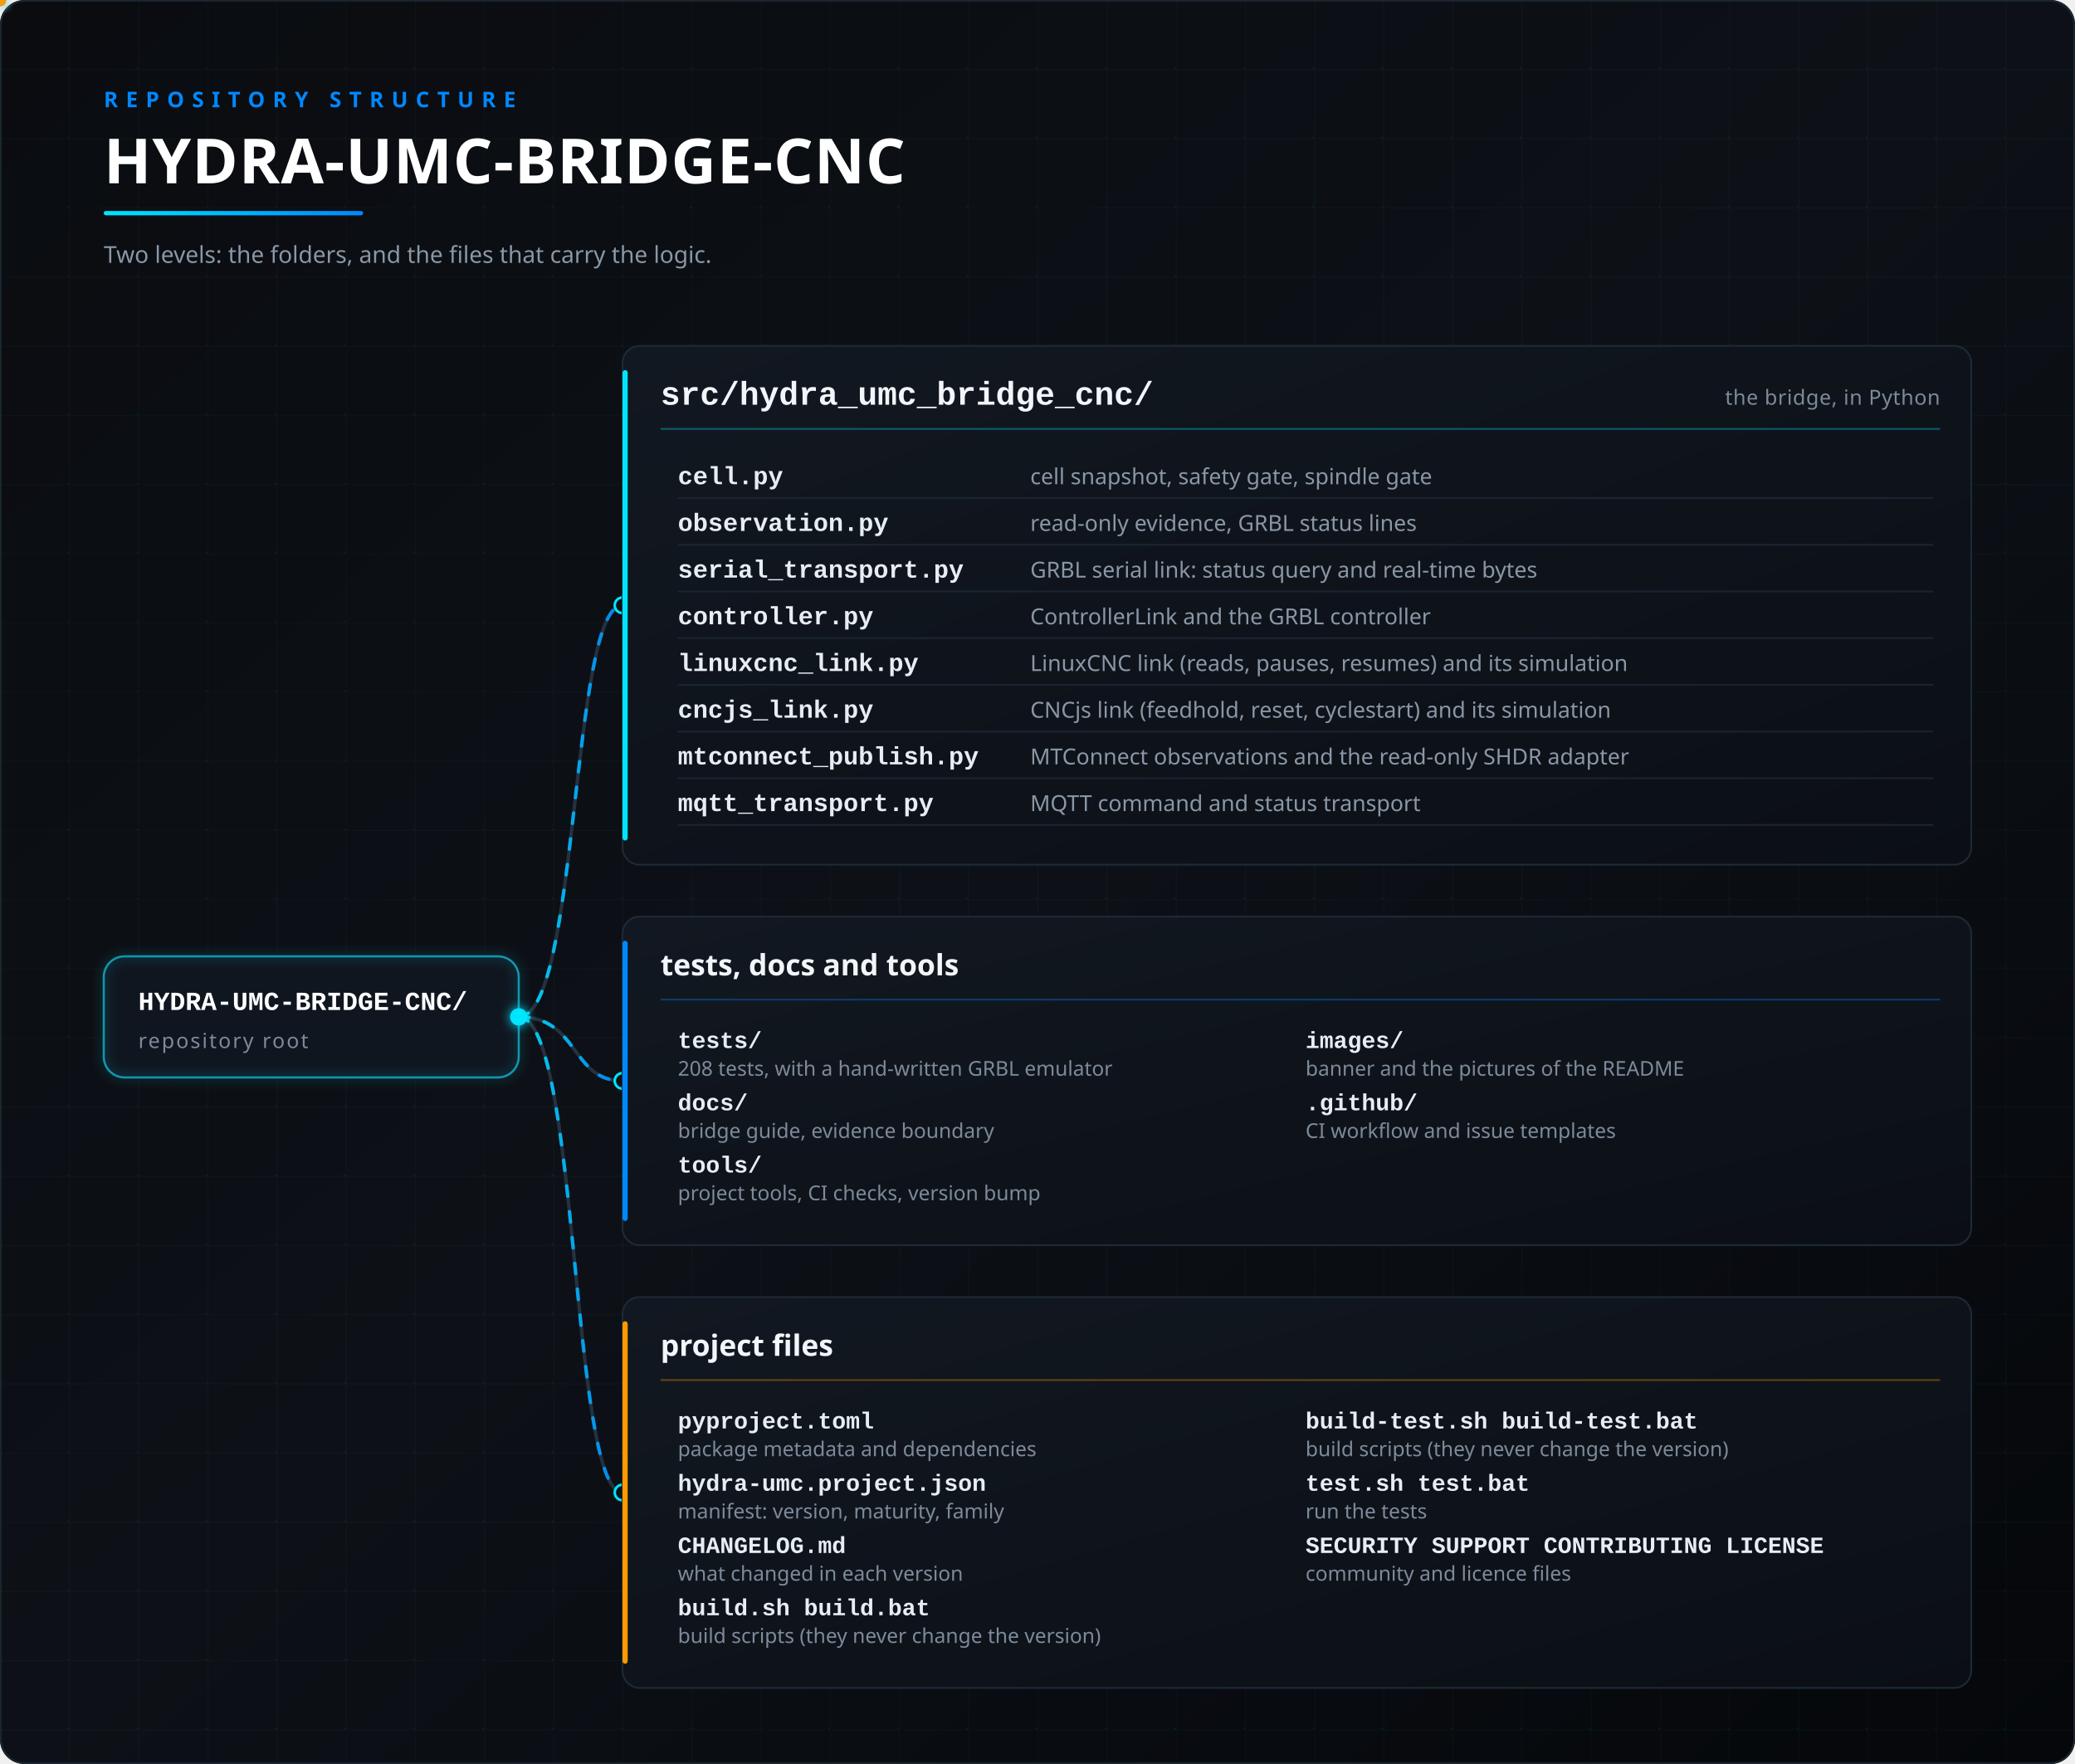
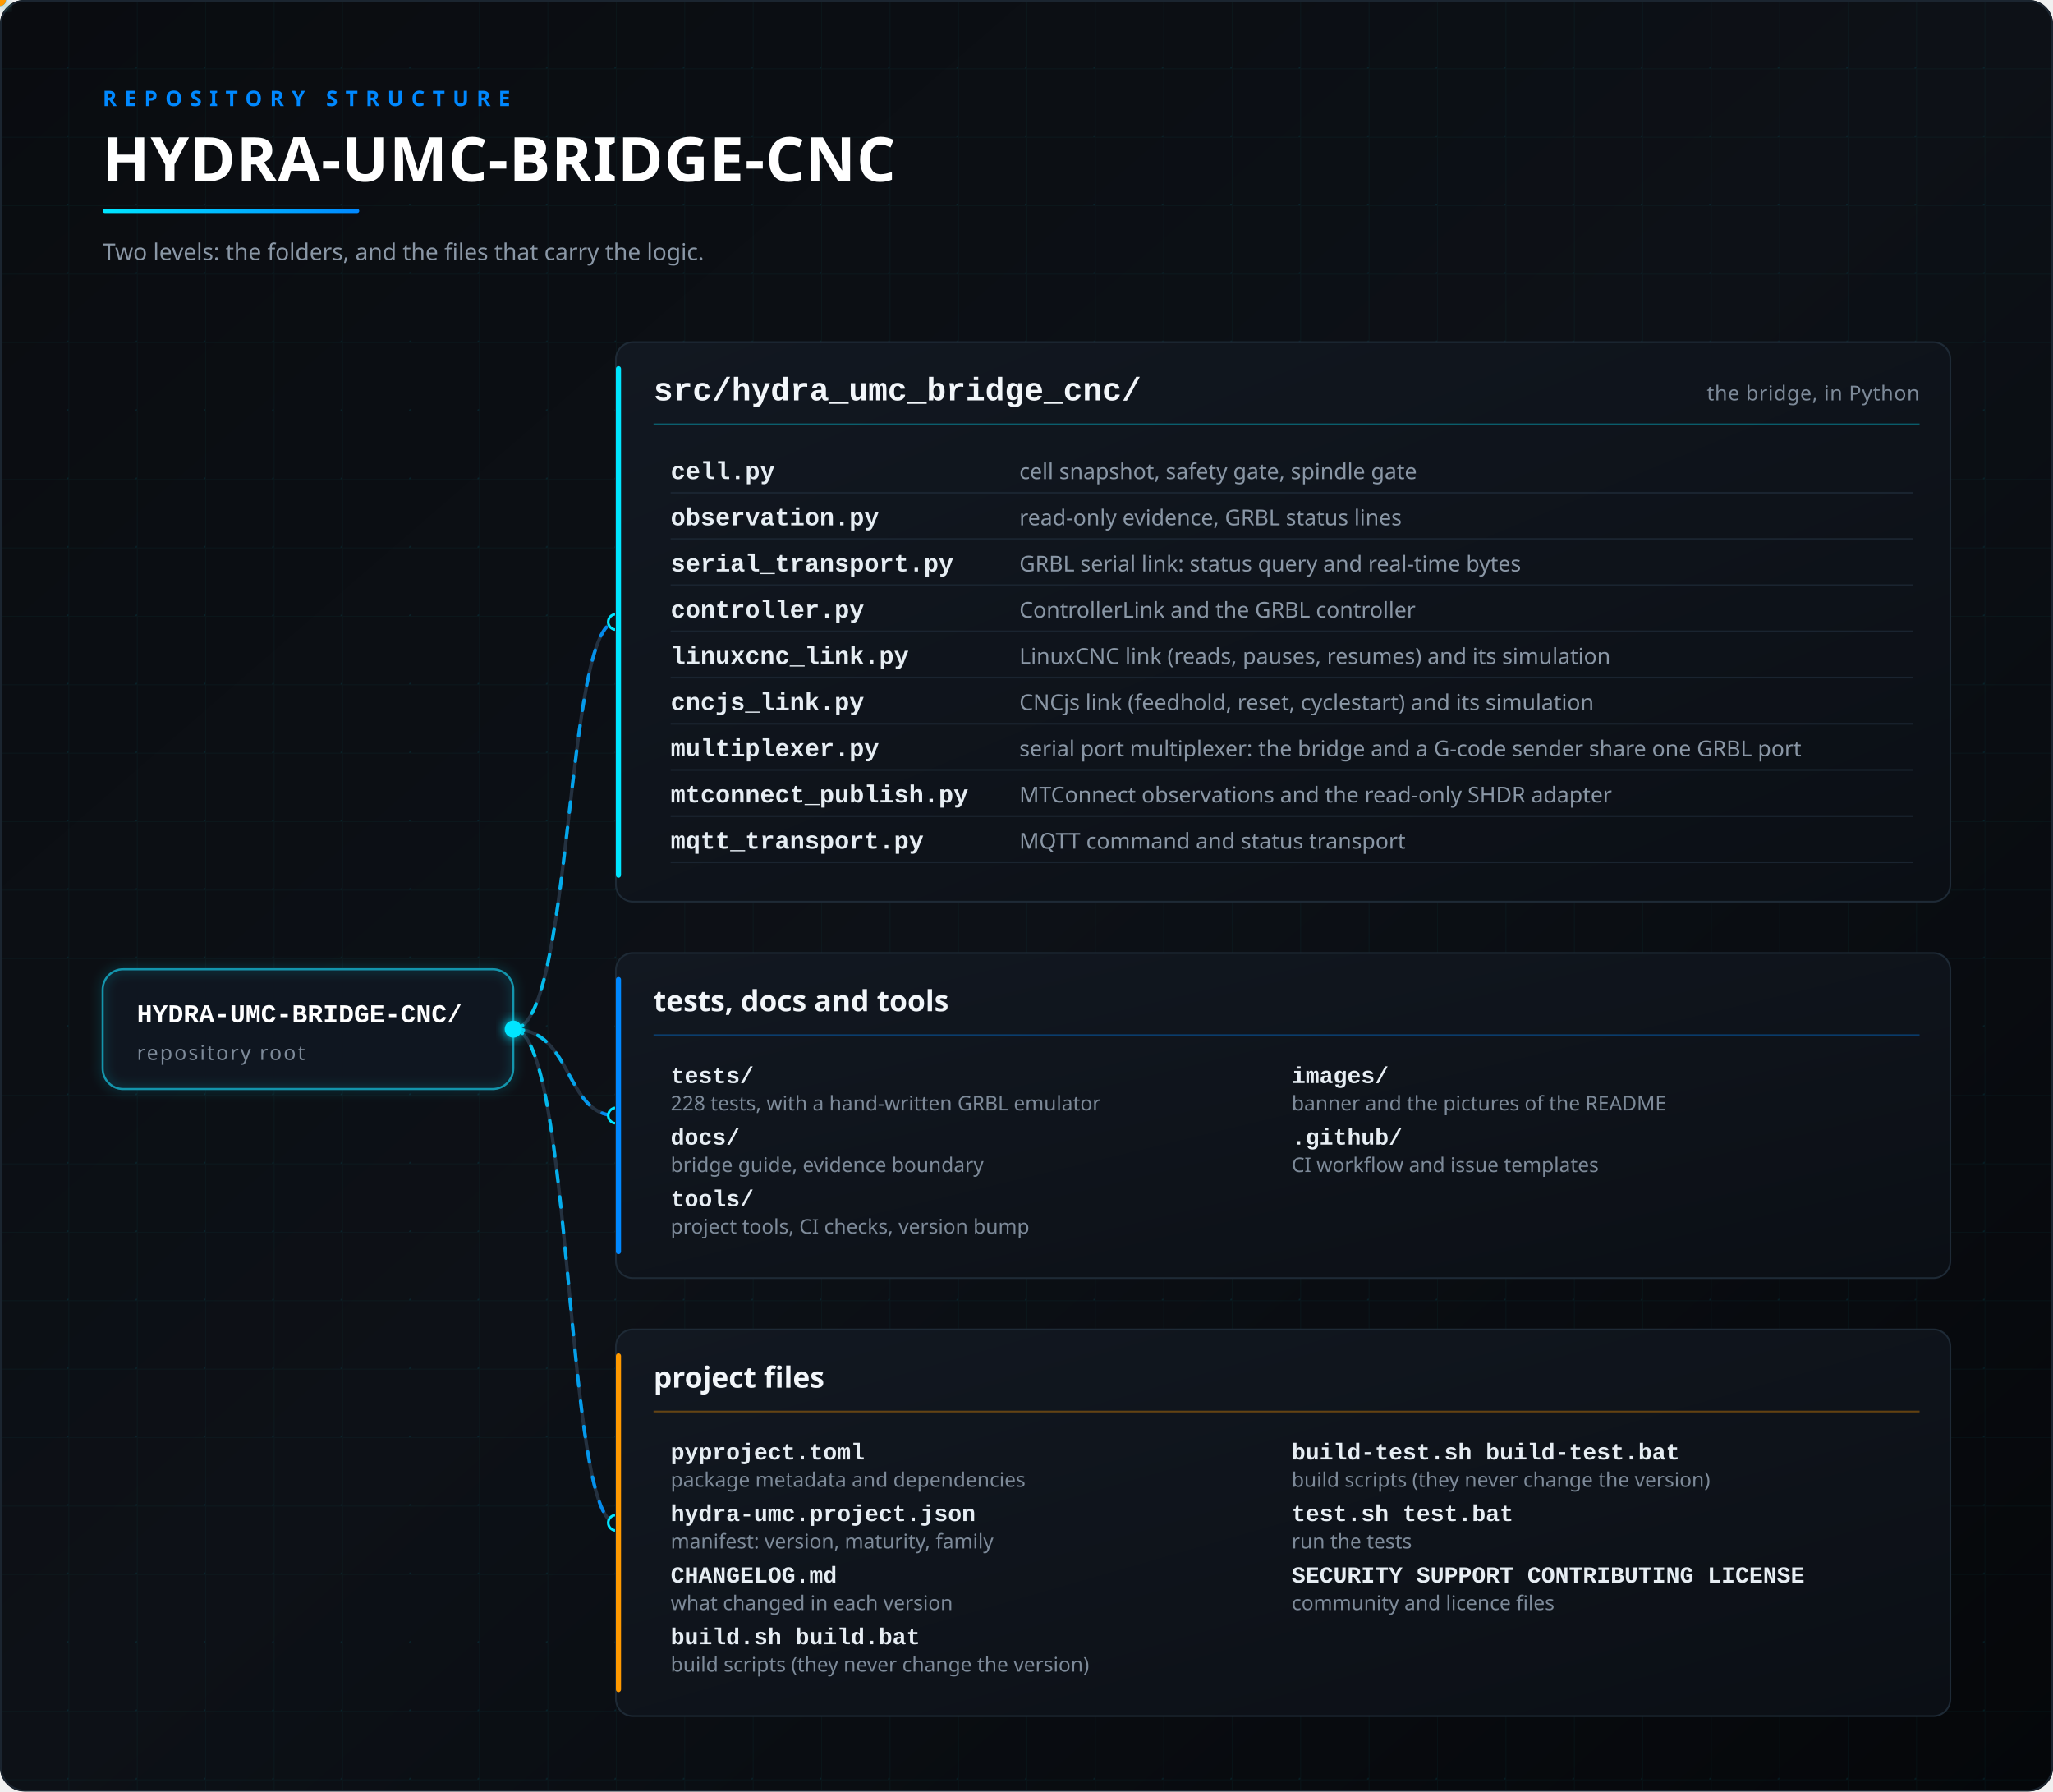
- <svg xmlns="http://www.w3.org/2000/svg" viewBox="0 0 1200 1020" width="100%" role="img" aria-labelledby="t d">
+ <svg xmlns="http://www.w3.org/2000/svg" viewBox="0 0 1200 1047" width="100%" role="img" aria-labelledby="t d">
  <defs>
    <linearGradient id="bg" x1="0" y1="0" x2="1" y2="1">
      <stop offset="0" stop-color="#0A0C10" />
      <stop offset="0.5" stop-color="#0D1117" />
      <stop offset="1" stop-color="#05070A" />
    </linearGradient>
    <linearGradient id="card" x1="0" y1="0" x2="1" y2="1">
      <stop offset="0" stop-color="#121821" />
      <stop offset="1" stop-color="#0B0F15" />
    </linearGradient>
    <linearGradient id="line" x1="0" y1="0" x2="1" y2="0">
      <stop offset="0" stop-color="#00E5FF" />
      <stop offset="1" stop-color="#0088FF" />
    </linearGradient>
    <filter id="glow" x="-50%" y="-50%" width="200%" height="200%">
      <feGaussianBlur stdDeviation="3" result="b" />
      <feMerge>
        <feMergeNode in="b" />
        <feMergeNode in="SourceGraphic" />
      </feMerge>
    </filter>
    <pattern id="grid" width="40" height="40" patternUnits="userSpaceOnUse">
      <path d="M40 0H0V40" fill="none" stroke="#00E5FF" stroke-opacity="0.035" />
      <circle cx="40" cy="40" r="1" fill="#00E5FF" fill-opacity="0.09" />
    </pattern>
  </defs>
-   <rect width="1200" height="1020" rx="14" fill="url(#bg)" />
-   <rect width="1200" height="1020" rx="14" fill="url(#grid)" />
-   <rect x="0.5" y="0.5" width="1199" height="1019" rx="14" fill="none" stroke="#1B2530" />
+   <rect width="1200" height="1047" rx="14" fill="url(#bg)" />
+   <rect width="1200" height="1047" rx="14" fill="url(#grid)" />
+   <rect x="0.5" y="0.5" width="1199" height="1046" rx="14" fill="none" stroke="#1B2530" />
  <text x="60" y="62" font-family="'Segoe UI','Noto Sans','Noto Sans CJK SC','Microsoft YaHei','Yu Gothic','Helvetica Neue',Helvetica,Arial,sans-serif" font-size="12.5" font-weight="600" fill="#0088FF" text-anchor="start" letter-spacing="4.5">REPOSITORY STRUCTURE</text>
  <text x="60" y="106" font-family="'Segoe UI','Noto Sans','Noto Sans CJK SC','Microsoft YaHei','Yu Gothic','Helvetica Neue',Helvetica,Arial,sans-serif" font-size="36" font-weight="700" fill="#FFFFFF" text-anchor="start" letter-spacing="0.5">HYDRA-UMC-BRIDGE-CNC</text>
  <rect x="60" y="122" width="150" height="2.5" rx="1.25" fill="url(#line)">
    <animate attributeName="width" values="40;150;150" keyTimes="0;0.4;1" dur="3s" repeatCount="indefinite" />
  </rect>
  <text x="60" y="152" font-family="'Segoe UI','Noto Sans','Noto Sans CJK SC','Microsoft YaHei','Yu Gothic','Helvetica Neue',Helvetica,Arial,sans-serif" font-size="13.5" font-weight="400" fill="#8A97A6" text-anchor="start">Two levels: the folders, and the files that carry the logic.</text>
-   <path id="c0" d="M300,588 C335,588 330,350 360,350" fill="none" stroke="#243140" stroke-width="2" />
-   <path d="M300,588 C335,588 330,350 360,350" fill="none" stroke="url(#line)" stroke-width="2" stroke-linecap="round" stroke-dasharray="6 9" opacity="0.9">
+   <path id="c0" d="M300,601.5 C335,601.5 330,363.5 360,363.5" fill="none" stroke="#243140" stroke-width="2" />
+   <path d="M300,601.5 C335,601.5 330,363.5 360,363.5" fill="none" stroke="url(#line)" stroke-width="2" stroke-linecap="round" stroke-dasharray="6 9" opacity="0.9">
    <animate attributeName="stroke-dashoffset" from="0" to="-30" dur="1.6s" repeatCount="indefinite" />
  </path>
-   <circle cx="360" cy="350" r="4.5" fill="#0D1117" stroke="#00E5FF" stroke-width="1.5" />
-   <path id="c1" d="M300,588 C335,588 330,625 360,625" fill="none" stroke="#243140" stroke-width="2" />
-   <path d="M300,588 C335,588 330,625 360,625" fill="none" stroke="url(#line)" stroke-width="2" stroke-linecap="round" stroke-dasharray="6 9" opacity="0.9">
+   <circle cx="360" cy="363.5" r="4.5" fill="#0D1117" stroke="#00E5FF" stroke-width="1.5" />
+   <path id="c1" d="M300,601.5 C335,601.5 330,652 360,652" fill="none" stroke="#243140" stroke-width="2" />
+   <path d="M300,601.5 C335,601.5 330,652 360,652" fill="none" stroke="url(#line)" stroke-width="2" stroke-linecap="round" stroke-dasharray="6 9" opacity="0.9">
    <animate attributeName="stroke-dashoffset" from="0" to="-30" dur="1.6s" repeatCount="indefinite" />
  </path>
-   <circle cx="360" cy="625" r="4.5" fill="#0D1117" stroke="#00E5FF" stroke-width="1.5" />
-   <path id="c2" d="M300,588 C335,588 330,863 360,863" fill="none" stroke="#243140" stroke-width="2" />
-   <path d="M300,588 C335,588 330,863 360,863" fill="none" stroke="url(#line)" stroke-width="2" stroke-linecap="round" stroke-dasharray="6 9" opacity="0.9">
+   <circle cx="360" cy="652" r="4.5" fill="#0D1117" stroke="#00E5FF" stroke-width="1.5" />
+   <path id="c2" d="M300,601.5 C335,601.5 330,890 360,890" fill="none" stroke="#243140" stroke-width="2" />
+   <path d="M300,601.5 C335,601.5 330,890 360,890" fill="none" stroke="url(#line)" stroke-width="2" stroke-linecap="round" stroke-dasharray="6 9" opacity="0.9">
    <animate attributeName="stroke-dashoffset" from="0" to="-30" dur="1.6s" repeatCount="indefinite" />
  </path>
-   <circle cx="360" cy="863" r="4.5" fill="#0D1117" stroke="#00E5FF" stroke-width="1.5" />
+   <circle cx="360" cy="890" r="4.5" fill="#0D1117" stroke="#00E5FF" stroke-width="1.5" />
  <circle r="3.5" fill="#00E5FF" filter="url(#glow)">
    <animateMotion dur="3.4s" repeatCount="indefinite">
      <mpath href="#c0" />
    </animateMotion>
  </circle>
  <circle r="3.5" fill="#0088FF" filter="url(#glow)">
    <animateMotion dur="4.2s" repeatCount="indefinite">
      <mpath href="#c1" />
    </animateMotion>
  </circle>
  <circle r="3.5" fill="#FF9900" filter="url(#glow)">
    <animateMotion dur="5.0s" repeatCount="indefinite">
      <mpath href="#c2" />
    </animateMotion>
  </circle>
-   <rect x="60" y="553" width="240" height="70" rx="12" fill="#0F1620" stroke="#2A3A4C" stroke-width="1.2" />
-   <rect x="60" y="553" width="240" height="70" rx="12" fill="none" stroke="#00E5FF" stroke-opacity="0.5" stroke-width="1.2" filter="url(#glow)">
+   <rect x="60" y="566.5" width="240" height="70" rx="12" fill="#0F1620" stroke="#2A3A4C" stroke-width="1.2" />
+   <rect x="60" y="566.5" width="240" height="70" rx="12" fill="none" stroke="#00E5FF" stroke-opacity="0.5" stroke-width="1.2" filter="url(#glow)">
    <animate attributeName="stroke-opacity" values="0.15;0.6;0.15" dur="3.6s" repeatCount="indefinite" />
  </rect>
-   <text x="80" y="584" font-family="'JetBrains Mono','Cascadia Code','SFMono-Regular',Consolas,'Liberation Mono',monospace" font-size="15.1" font-weight="700" fill="#FFFFFF" text-anchor="start">HYDRA-UMC-BRIDGE-CNC/</text>
-   <text x="80" y="606" font-family="'Segoe UI','Noto Sans','Noto Sans CJK SC','Microsoft YaHei','Yu Gothic','Helvetica Neue',Helvetica,Arial,sans-serif" font-size="12" font-weight="400" fill="#7D8A99" text-anchor="start" letter-spacing="1">repository root</text>
-   <circle cx="300" cy="588" r="5" fill="#00E5FF" filter="url(#glow)" />
-   <rect x="360" y="200" width="780" height="300" rx="10" fill="url(#card)" stroke="#1E2A36" stroke-width="1" />
-   <rect x="360" y="214" width="3" height="272" rx="1.5" fill="#00E5FF">
+   <text x="80" y="597.5" font-family="'JetBrains Mono','Cascadia Code','SFMono-Regular',Consolas,'Liberation Mono',monospace" font-size="15.1" font-weight="700" fill="#FFFFFF" text-anchor="start">HYDRA-UMC-BRIDGE-CNC/</text>
+   <text x="80" y="619.5" font-family="'Segoe UI','Noto Sans','Noto Sans CJK SC','Microsoft YaHei','Yu Gothic','Helvetica Neue',Helvetica,Arial,sans-serif" font-size="12" font-weight="400" fill="#7D8A99" text-anchor="start" letter-spacing="1">repository root</text>
+   <circle cx="300" cy="601.5" r="5" fill="#00E5FF" filter="url(#glow)" />
+   <rect x="360" y="200" width="780" height="327" rx="10" fill="url(#card)" stroke="#1E2A36" stroke-width="1" />
+   <rect x="360" y="214" width="3" height="299" rx="1.5" fill="#00E5FF">
    <animate attributeName="opacity" values="0.55;1;0.55" dur="4s" begin="0s" repeatCount="indefinite" />
  </rect>
  <text x="382" y="234" font-family="'JetBrains Mono','Cascadia Code','SFMono-Regular',Consolas,'Liberation Mono',monospace" font-size="19" font-weight="700" fill="#F2F6FA" text-anchor="start">src/hydra_umc_bridge_cnc/</text>
  <text x="1122" y="234" font-family="'Segoe UI','Noto Sans','Noto Sans CJK SC','Microsoft YaHei','Yu Gothic','Helvetica Neue',Helvetica,Arial,sans-serif" font-size="12" font-weight="400" fill="#7D8A99" text-anchor="end" letter-spacing="0.3">the bridge, in Python</text>
  <line x1="382" y1="248" x2="1122" y2="248" stroke="#00E5FF" stroke-opacity="0.35" stroke-width="1" />
  <text x="392" y="280" font-family="'JetBrains Mono','Cascadia Code','SFMono-Regular',Consolas,'Liberation Mono',monospace" font-size="14.5" font-weight="600" fill="#E6EDF3" text-anchor="start">cell.py</text>
  <text x="595.8" y="280" font-family="'Segoe UI','Noto Sans','Noto Sans CJK SC','Microsoft YaHei','Yu Gothic','Helvetica Neue',Helvetica,Arial,sans-serif" font-size="12.8" font-weight="400" fill="#8A97A6" text-anchor="start">cell snapshot, safety gate, spindle gate</text>
  <line x1="392" y1="288" x2="1118" y2="288" stroke="#1A2430" stroke-width="1" />
  <text x="392" y="307" font-family="'JetBrains Mono','Cascadia Code','SFMono-Regular',Consolas,'Liberation Mono',monospace" font-size="14.5" font-weight="600" fill="#E6EDF3" text-anchor="start">observation.py</text>
  <text x="595.8" y="307" font-family="'Segoe UI','Noto Sans','Noto Sans CJK SC','Microsoft YaHei','Yu Gothic','Helvetica Neue',Helvetica,Arial,sans-serif" font-size="12.8" font-weight="400" fill="#8A97A6" text-anchor="start">read-only evidence, GRBL status lines</text>
  <line x1="392" y1="315" x2="1118" y2="315" stroke="#1A2430" stroke-width="1" />
  <text x="392" y="334" font-family="'JetBrains Mono','Cascadia Code','SFMono-Regular',Consolas,'Liberation Mono',monospace" font-size="14.5" font-weight="600" fill="#E6EDF3" text-anchor="start">serial_transport.py</text>
  <text x="595.8" y="334" font-family="'Segoe UI','Noto Sans','Noto Sans CJK SC','Microsoft YaHei','Yu Gothic','Helvetica Neue',Helvetica,Arial,sans-serif" font-size="12.8" font-weight="400" fill="#8A97A6" text-anchor="start">GRBL serial link: status query and real-time bytes</text>
  <line x1="392" y1="342" x2="1118" y2="342" stroke="#1A2430" stroke-width="1" />
  <text x="392" y="361" font-family="'JetBrains Mono','Cascadia Code','SFMono-Regular',Consolas,'Liberation Mono',monospace" font-size="14.5" font-weight="600" fill="#E6EDF3" text-anchor="start">controller.py</text>
  <text x="595.8" y="361" font-family="'Segoe UI','Noto Sans','Noto Sans CJK SC','Microsoft YaHei','Yu Gothic','Helvetica Neue',Helvetica,Arial,sans-serif" font-size="12.8" font-weight="400" fill="#8A97A6" text-anchor="start">ControllerLink and the GRBL controller</text>
  <line x1="392" y1="369" x2="1118" y2="369" stroke="#1A2430" stroke-width="1" />
  <text x="392" y="388" font-family="'JetBrains Mono','Cascadia Code','SFMono-Regular',Consolas,'Liberation Mono',monospace" font-size="14.5" font-weight="600" fill="#E6EDF3" text-anchor="start">linuxcnc_link.py</text>
  <text x="595.8" y="388" font-family="'Segoe UI','Noto Sans','Noto Sans CJK SC','Microsoft YaHei','Yu Gothic','Helvetica Neue',Helvetica,Arial,sans-serif" font-size="12.8" font-weight="400" fill="#8A97A6" text-anchor="start">LinuxCNC link (reads, pauses, resumes) and its simulation</text>
  <line x1="392" y1="396" x2="1118" y2="396" stroke="#1A2430" stroke-width="1" />
  <text x="392" y="415" font-family="'JetBrains Mono','Cascadia Code','SFMono-Regular',Consolas,'Liberation Mono',monospace" font-size="14.5" font-weight="600" fill="#E6EDF3" text-anchor="start">cncjs_link.py</text>
  <text x="595.8" y="415" font-family="'Segoe UI','Noto Sans','Noto Sans CJK SC','Microsoft YaHei','Yu Gothic','Helvetica Neue',Helvetica,Arial,sans-serif" font-size="12.8" font-weight="400" fill="#8A97A6" text-anchor="start">CNCjs link (feedhold, reset, cyclestart) and its simulation</text>
  <line x1="392" y1="423" x2="1118" y2="423" stroke="#1A2430" stroke-width="1" />
-   <text x="392" y="442" font-family="'JetBrains Mono','Cascadia Code','SFMono-Regular',Consolas,'Liberation Mono',monospace" font-size="14.5" font-weight="600" fill="#E6EDF3" text-anchor="start">mtconnect_publish.py</text>
-   <text x="595.8" y="442" font-family="'Segoe UI','Noto Sans','Noto Sans CJK SC','Microsoft YaHei','Yu Gothic','Helvetica Neue',Helvetica,Arial,sans-serif" font-size="12.8" font-weight="400" fill="#8A97A6" text-anchor="start">MTConnect observations and the read-only SHDR adapter</text>
+   <text x="392" y="442" font-family="'JetBrains Mono','Cascadia Code','SFMono-Regular',Consolas,'Liberation Mono',monospace" font-size="14.5" font-weight="600" fill="#E6EDF3" text-anchor="start">multiplexer.py</text>
+   <text x="595.8" y="442" font-family="'Segoe UI','Noto Sans','Noto Sans CJK SC','Microsoft YaHei','Yu Gothic','Helvetica Neue',Helvetica,Arial,sans-serif" font-size="12.8" font-weight="400" fill="#8A97A6" text-anchor="start">serial port multiplexer: the bridge and a G-code sender share one GRBL port</text>
  <line x1="392" y1="450" x2="1118" y2="450" stroke="#1A2430" stroke-width="1" />
-   <text x="392" y="469" font-family="'JetBrains Mono','Cascadia Code','SFMono-Regular',Consolas,'Liberation Mono',monospace" font-size="14.5" font-weight="600" fill="#E6EDF3" text-anchor="start">mqtt_transport.py</text>
-   <text x="595.8" y="469" font-family="'Segoe UI','Noto Sans','Noto Sans CJK SC','Microsoft YaHei','Yu Gothic','Helvetica Neue',Helvetica,Arial,sans-serif" font-size="12.8" font-weight="400" fill="#8A97A6" text-anchor="start">MQTT command and status transport</text>
+   <text x="392" y="469" font-family="'JetBrains Mono','Cascadia Code','SFMono-Regular',Consolas,'Liberation Mono',monospace" font-size="14.5" font-weight="600" fill="#E6EDF3" text-anchor="start">mtconnect_publish.py</text>
+   <text x="595.8" y="469" font-family="'Segoe UI','Noto Sans','Noto Sans CJK SC','Microsoft YaHei','Yu Gothic','Helvetica Neue',Helvetica,Arial,sans-serif" font-size="12.8" font-weight="400" fill="#8A97A6" text-anchor="start">MTConnect observations and the read-only SHDR adapter</text>
  <line x1="392" y1="477" x2="1118" y2="477" stroke="#1A2430" stroke-width="1" />
-   <rect x="360" y="530" width="780" height="190" rx="10" fill="url(#card)" stroke="#1E2A36" stroke-width="1" />
-   <rect x="360" y="544" width="3" height="162" rx="1.5" fill="#0088FF">
+   <text x="392" y="496" font-family="'JetBrains Mono','Cascadia Code','SFMono-Regular',Consolas,'Liberation Mono',monospace" font-size="14.5" font-weight="600" fill="#E6EDF3" text-anchor="start">mqtt_transport.py</text>
+   <text x="595.8" y="496" font-family="'Segoe UI','Noto Sans','Noto Sans CJK SC','Microsoft YaHei','Yu Gothic','Helvetica Neue',Helvetica,Arial,sans-serif" font-size="12.8" font-weight="400" fill="#8A97A6" text-anchor="start">MQTT command and status transport</text>
+   <line x1="392" y1="504" x2="1118" y2="504" stroke="#1A2430" stroke-width="1" />
+   <rect x="360" y="557" width="780" height="190" rx="10" fill="url(#card)" stroke="#1E2A36" stroke-width="1" />
+   <rect x="360" y="571" width="3" height="162" rx="1.5" fill="#0088FF">
    <animate attributeName="opacity" values="0.55;1;0.55" dur="4s" begin="0.6s" repeatCount="indefinite" />
  </rect>
-   <text x="382" y="564" font-family="'Segoe UI','Noto Sans','Noto Sans CJK SC','Microsoft YaHei','Yu Gothic','Helvetica Neue',Helvetica,Arial,sans-serif" font-size="17" font-weight="700" fill="#F2F6FA" text-anchor="start">tests, docs and tools</text>
-   <line x1="382" y1="578" x2="1122" y2="578" stroke="#0088FF" stroke-opacity="0.35" stroke-width="1" />
-   <text x="392" y="606" font-family="'JetBrains Mono','Cascadia Code','SFMono-Regular',Consolas,'Liberation Mono',monospace" font-size="13.5" font-weight="600" fill="#E6EDF3" text-anchor="start">tests/</text>
-   <text x="392" y="622" font-family="'Segoe UI','Noto Sans','Noto Sans CJK SC','Microsoft YaHei','Yu Gothic','Helvetica Neue',Helvetica,Arial,sans-serif" font-size="11.8" font-weight="400" fill="#7D8A99" text-anchor="start">208 tests, with a hand-written GRBL emulator</text>
-   <text x="392" y="642" font-family="'JetBrains Mono','Cascadia Code','SFMono-Regular',Consolas,'Liberation Mono',monospace" font-size="13.5" font-weight="600" fill="#E6EDF3" text-anchor="start">docs/</text>
-   <text x="392" y="658" font-family="'Segoe UI','Noto Sans','Noto Sans CJK SC','Microsoft YaHei','Yu Gothic','Helvetica Neue',Helvetica,Arial,sans-serif" font-size="11.8" font-weight="400" fill="#7D8A99" text-anchor="start">bridge guide, evidence boundary</text>
-   <text x="392" y="678" font-family="'JetBrains Mono','Cascadia Code','SFMono-Regular',Consolas,'Liberation Mono',monospace" font-size="13.5" font-weight="600" fill="#E6EDF3" text-anchor="start">tools/</text>
-   <text x="392" y="694" font-family="'Segoe UI','Noto Sans','Noto Sans CJK SC','Microsoft YaHei','Yu Gothic','Helvetica Neue',Helvetica,Arial,sans-serif" font-size="11.8" font-weight="400" fill="#7D8A99" text-anchor="start">project tools, CI checks, version bump</text>
-   <text x="755" y="606" font-family="'JetBrains Mono','Cascadia Code','SFMono-Regular',Consolas,'Liberation Mono',monospace" font-size="13.5" font-weight="600" fill="#E6EDF3" text-anchor="start">images/</text>
-   <text x="755" y="622" font-family="'Segoe UI','Noto Sans','Noto Sans CJK SC','Microsoft YaHei','Yu Gothic','Helvetica Neue',Helvetica,Arial,sans-serif" font-size="11.8" font-weight="400" fill="#7D8A99" text-anchor="start">banner and the pictures of the README</text>
-   <text x="755" y="642" font-family="'JetBrains Mono','Cascadia Code','SFMono-Regular',Consolas,'Liberation Mono',monospace" font-size="13.5" font-weight="600" fill="#E6EDF3" text-anchor="start">.github/</text>
-   <text x="755" y="658" font-family="'Segoe UI','Noto Sans','Noto Sans CJK SC','Microsoft YaHei','Yu Gothic','Helvetica Neue',Helvetica,Arial,sans-serif" font-size="11.8" font-weight="400" fill="#7D8A99" text-anchor="start">CI workflow and issue templates</text>
-   <rect x="360" y="750" width="780" height="226" rx="10" fill="url(#card)" stroke="#1E2A36" stroke-width="1" />
-   <rect x="360" y="764" width="3" height="198" rx="1.5" fill="#FF9900">
+   <text x="382" y="591" font-family="'Segoe UI','Noto Sans','Noto Sans CJK SC','Microsoft YaHei','Yu Gothic','Helvetica Neue',Helvetica,Arial,sans-serif" font-size="17" font-weight="700" fill="#F2F6FA" text-anchor="start">tests, docs and tools</text>
+   <line x1="382" y1="605" x2="1122" y2="605" stroke="#0088FF" stroke-opacity="0.35" stroke-width="1" />
+   <text x="392" y="633" font-family="'JetBrains Mono','Cascadia Code','SFMono-Regular',Consolas,'Liberation Mono',monospace" font-size="13.5" font-weight="600" fill="#E6EDF3" text-anchor="start">tests/</text>
+   <text x="392" y="649" font-family="'Segoe UI','Noto Sans','Noto Sans CJK SC','Microsoft YaHei','Yu Gothic','Helvetica Neue',Helvetica,Arial,sans-serif" font-size="11.8" font-weight="400" fill="#7D8A99" text-anchor="start">228 tests, with a hand-written GRBL emulator</text>
+   <text x="392" y="669" font-family="'JetBrains Mono','Cascadia Code','SFMono-Regular',Consolas,'Liberation Mono',monospace" font-size="13.5" font-weight="600" fill="#E6EDF3" text-anchor="start">docs/</text>
+   <text x="392" y="685" font-family="'Segoe UI','Noto Sans','Noto Sans CJK SC','Microsoft YaHei','Yu Gothic','Helvetica Neue',Helvetica,Arial,sans-serif" font-size="11.8" font-weight="400" fill="#7D8A99" text-anchor="start">bridge guide, evidence boundary</text>
+   <text x="392" y="705" font-family="'JetBrains Mono','Cascadia Code','SFMono-Regular',Consolas,'Liberation Mono',monospace" font-size="13.5" font-weight="600" fill="#E6EDF3" text-anchor="start">tools/</text>
+   <text x="392" y="721" font-family="'Segoe UI','Noto Sans','Noto Sans CJK SC','Microsoft YaHei','Yu Gothic','Helvetica Neue',Helvetica,Arial,sans-serif" font-size="11.8" font-weight="400" fill="#7D8A99" text-anchor="start">project tools, CI checks, version bump</text>
+   <text x="755" y="633" font-family="'JetBrains Mono','Cascadia Code','SFMono-Regular',Consolas,'Liberation Mono',monospace" font-size="13.5" font-weight="600" fill="#E6EDF3" text-anchor="start">images/</text>
+   <text x="755" y="649" font-family="'Segoe UI','Noto Sans','Noto Sans CJK SC','Microsoft YaHei','Yu Gothic','Helvetica Neue',Helvetica,Arial,sans-serif" font-size="11.8" font-weight="400" fill="#7D8A99" text-anchor="start">banner and the pictures of the README</text>
+   <text x="755" y="669" font-family="'JetBrains Mono','Cascadia Code','SFMono-Regular',Consolas,'Liberation Mono',monospace" font-size="13.5" font-weight="600" fill="#E6EDF3" text-anchor="start">.github/</text>
+   <text x="755" y="685" font-family="'Segoe UI','Noto Sans','Noto Sans CJK SC','Microsoft YaHei','Yu Gothic','Helvetica Neue',Helvetica,Arial,sans-serif" font-size="11.8" font-weight="400" fill="#7D8A99" text-anchor="start">CI workflow and issue templates</text>
+   <rect x="360" y="777" width="780" height="226" rx="10" fill="url(#card)" stroke="#1E2A36" stroke-width="1" />
+   <rect x="360" y="791" width="3" height="198" rx="1.5" fill="#FF9900">
    <animate attributeName="opacity" values="0.55;1;0.55" dur="4s" begin="1.2s" repeatCount="indefinite" />
  </rect>
-   <text x="382" y="784" font-family="'Segoe UI','Noto Sans','Noto Sans CJK SC','Microsoft YaHei','Yu Gothic','Helvetica Neue',Helvetica,Arial,sans-serif" font-size="17" font-weight="700" fill="#F2F6FA" text-anchor="start">project files</text>
-   <line x1="382" y1="798" x2="1122" y2="798" stroke="#FF9900" stroke-opacity="0.35" stroke-width="1" />
-   <text x="392" y="826" font-family="'JetBrains Mono','Cascadia Code','SFMono-Regular',Consolas,'Liberation Mono',monospace" font-size="13.5" font-weight="600" fill="#E6EDF3" text-anchor="start">pyproject.toml</text>
-   <text x="392" y="842" font-family="'Segoe UI','Noto Sans','Noto Sans CJK SC','Microsoft YaHei','Yu Gothic','Helvetica Neue',Helvetica,Arial,sans-serif" font-size="11.8" font-weight="400" fill="#7D8A99" text-anchor="start">package metadata and dependencies</text>
-   <text x="392" y="862" font-family="'JetBrains Mono','Cascadia Code','SFMono-Regular',Consolas,'Liberation Mono',monospace" font-size="13.5" font-weight="600" fill="#E6EDF3" text-anchor="start">hydra-umc.project.json</text>
-   <text x="392" y="878" font-family="'Segoe UI','Noto Sans','Noto Sans CJK SC','Microsoft YaHei','Yu Gothic','Helvetica Neue',Helvetica,Arial,sans-serif" font-size="11.8" font-weight="400" fill="#7D8A99" text-anchor="start">manifest: version, maturity, family</text>
-   <text x="392" y="898" font-family="'JetBrains Mono','Cascadia Code','SFMono-Regular',Consolas,'Liberation Mono',monospace" font-size="13.5" font-weight="600" fill="#E6EDF3" text-anchor="start">CHANGELOG.md</text>
-   <text x="392" y="914" font-family="'Segoe UI','Noto Sans','Noto Sans CJK SC','Microsoft YaHei','Yu Gothic','Helvetica Neue',Helvetica,Arial,sans-serif" font-size="11.8" font-weight="400" fill="#7D8A99" text-anchor="start">what changed in each version</text>
-   <text x="392" y="934" font-family="'JetBrains Mono','Cascadia Code','SFMono-Regular',Consolas,'Liberation Mono',monospace" font-size="13.5" font-weight="600" fill="#E6EDF3" text-anchor="start">build.sh  build.bat</text>
-   <text x="392" y="950" font-family="'Segoe UI','Noto Sans','Noto Sans CJK SC','Microsoft YaHei','Yu Gothic','Helvetica Neue',Helvetica,Arial,sans-serif" font-size="11.8" font-weight="400" fill="#7D8A99" text-anchor="start">build scripts (they never change the version)</text>
-   <text x="755" y="826" font-family="'JetBrains Mono','Cascadia Code','SFMono-Regular',Consolas,'Liberation Mono',monospace" font-size="13.5" font-weight="600" fill="#E6EDF3" text-anchor="start">build-test.sh  build-test.bat</text>
-   <text x="755" y="842" font-family="'Segoe UI','Noto Sans','Noto Sans CJK SC','Microsoft YaHei','Yu Gothic','Helvetica Neue',Helvetica,Arial,sans-serif" font-size="11.8" font-weight="400" fill="#7D8A99" text-anchor="start">build scripts (they never change the version)</text>
-   <text x="755" y="862" font-family="'JetBrains Mono','Cascadia Code','SFMono-Regular',Consolas,'Liberation Mono',monospace" font-size="13.5" font-weight="600" fill="#E6EDF3" text-anchor="start">test.sh  test.bat</text>
-   <text x="755" y="878" font-family="'Segoe UI','Noto Sans','Noto Sans CJK SC','Microsoft YaHei','Yu Gothic','Helvetica Neue',Helvetica,Arial,sans-serif" font-size="11.8" font-weight="400" fill="#7D8A99" text-anchor="start">run the tests</text>
-   <text x="755" y="898" font-family="'JetBrains Mono','Cascadia Code','SFMono-Regular',Consolas,'Liberation Mono',monospace" font-size="13.5" font-weight="600" fill="#E6EDF3" text-anchor="start">SECURITY  SUPPORT  CONTRIBUTING  LICENSE</text>
-   <text x="755" y="914" font-family="'Segoe UI','Noto Sans','Noto Sans CJK SC','Microsoft YaHei','Yu Gothic','Helvetica Neue',Helvetica,Arial,sans-serif" font-size="11.8" font-weight="400" fill="#7D8A99" text-anchor="start">community and licence files</text>
+   <text x="382" y="811" font-family="'Segoe UI','Noto Sans','Noto Sans CJK SC','Microsoft YaHei','Yu Gothic','Helvetica Neue',Helvetica,Arial,sans-serif" font-size="17" font-weight="700" fill="#F2F6FA" text-anchor="start">project files</text>
+   <line x1="382" y1="825" x2="1122" y2="825" stroke="#FF9900" stroke-opacity="0.35" stroke-width="1" />
+   <text x="392" y="853" font-family="'JetBrains Mono','Cascadia Code','SFMono-Regular',Consolas,'Liberation Mono',monospace" font-size="13.5" font-weight="600" fill="#E6EDF3" text-anchor="start">pyproject.toml</text>
+   <text x="392" y="869" font-family="'Segoe UI','Noto Sans','Noto Sans CJK SC','Microsoft YaHei','Yu Gothic','Helvetica Neue',Helvetica,Arial,sans-serif" font-size="11.8" font-weight="400" fill="#7D8A99" text-anchor="start">package metadata and dependencies</text>
+   <text x="392" y="889" font-family="'JetBrains Mono','Cascadia Code','SFMono-Regular',Consolas,'Liberation Mono',monospace" font-size="13.5" font-weight="600" fill="#E6EDF3" text-anchor="start">hydra-umc.project.json</text>
+   <text x="392" y="905" font-family="'Segoe UI','Noto Sans','Noto Sans CJK SC','Microsoft YaHei','Yu Gothic','Helvetica Neue',Helvetica,Arial,sans-serif" font-size="11.8" font-weight="400" fill="#7D8A99" text-anchor="start">manifest: version, maturity, family</text>
+   <text x="392" y="925" font-family="'JetBrains Mono','Cascadia Code','SFMono-Regular',Consolas,'Liberation Mono',monospace" font-size="13.5" font-weight="600" fill="#E6EDF3" text-anchor="start">CHANGELOG.md</text>
+   <text x="392" y="941" font-family="'Segoe UI','Noto Sans','Noto Sans CJK SC','Microsoft YaHei','Yu Gothic','Helvetica Neue',Helvetica,Arial,sans-serif" font-size="11.8" font-weight="400" fill="#7D8A99" text-anchor="start">what changed in each version</text>
+   <text x="392" y="961" font-family="'JetBrains Mono','Cascadia Code','SFMono-Regular',Consolas,'Liberation Mono',monospace" font-size="13.5" font-weight="600" fill="#E6EDF3" text-anchor="start">build.sh  build.bat</text>
+   <text x="392" y="977" font-family="'Segoe UI','Noto Sans','Noto Sans CJK SC','Microsoft YaHei','Yu Gothic','Helvetica Neue',Helvetica,Arial,sans-serif" font-size="11.8" font-weight="400" fill="#7D8A99" text-anchor="start">build scripts (they never change the version)</text>
+   <text x="755" y="853" font-family="'JetBrains Mono','Cascadia Code','SFMono-Regular',Consolas,'Liberation Mono',monospace" font-size="13.5" font-weight="600" fill="#E6EDF3" text-anchor="start">build-test.sh  build-test.bat</text>
+   <text x="755" y="869" font-family="'Segoe UI','Noto Sans','Noto Sans CJK SC','Microsoft YaHei','Yu Gothic','Helvetica Neue',Helvetica,Arial,sans-serif" font-size="11.8" font-weight="400" fill="#7D8A99" text-anchor="start">build scripts (they never change the version)</text>
+   <text x="755" y="889" font-family="'JetBrains Mono','Cascadia Code','SFMono-Regular',Consolas,'Liberation Mono',monospace" font-size="13.5" font-weight="600" fill="#E6EDF3" text-anchor="start">test.sh  test.bat</text>
+   <text x="755" y="905" font-family="'Segoe UI','Noto Sans','Noto Sans CJK SC','Microsoft YaHei','Yu Gothic','Helvetica Neue',Helvetica,Arial,sans-serif" font-size="11.8" font-weight="400" fill="#7D8A99" text-anchor="start">run the tests</text>
+   <text x="755" y="925" font-family="'JetBrains Mono','Cascadia Code','SFMono-Regular',Consolas,'Liberation Mono',monospace" font-size="13.5" font-weight="600" fill="#E6EDF3" text-anchor="start">SECURITY  SUPPORT  CONTRIBUTING  LICENSE</text>
+   <text x="755" y="941" font-family="'Segoe UI','Noto Sans','Noto Sans CJK SC','Microsoft YaHei','Yu Gothic','Helvetica Neue',Helvetica,Arial,sans-serif" font-size="11.8" font-weight="400" fill="#7D8A99" text-anchor="start">community and licence files</text>
</svg>
